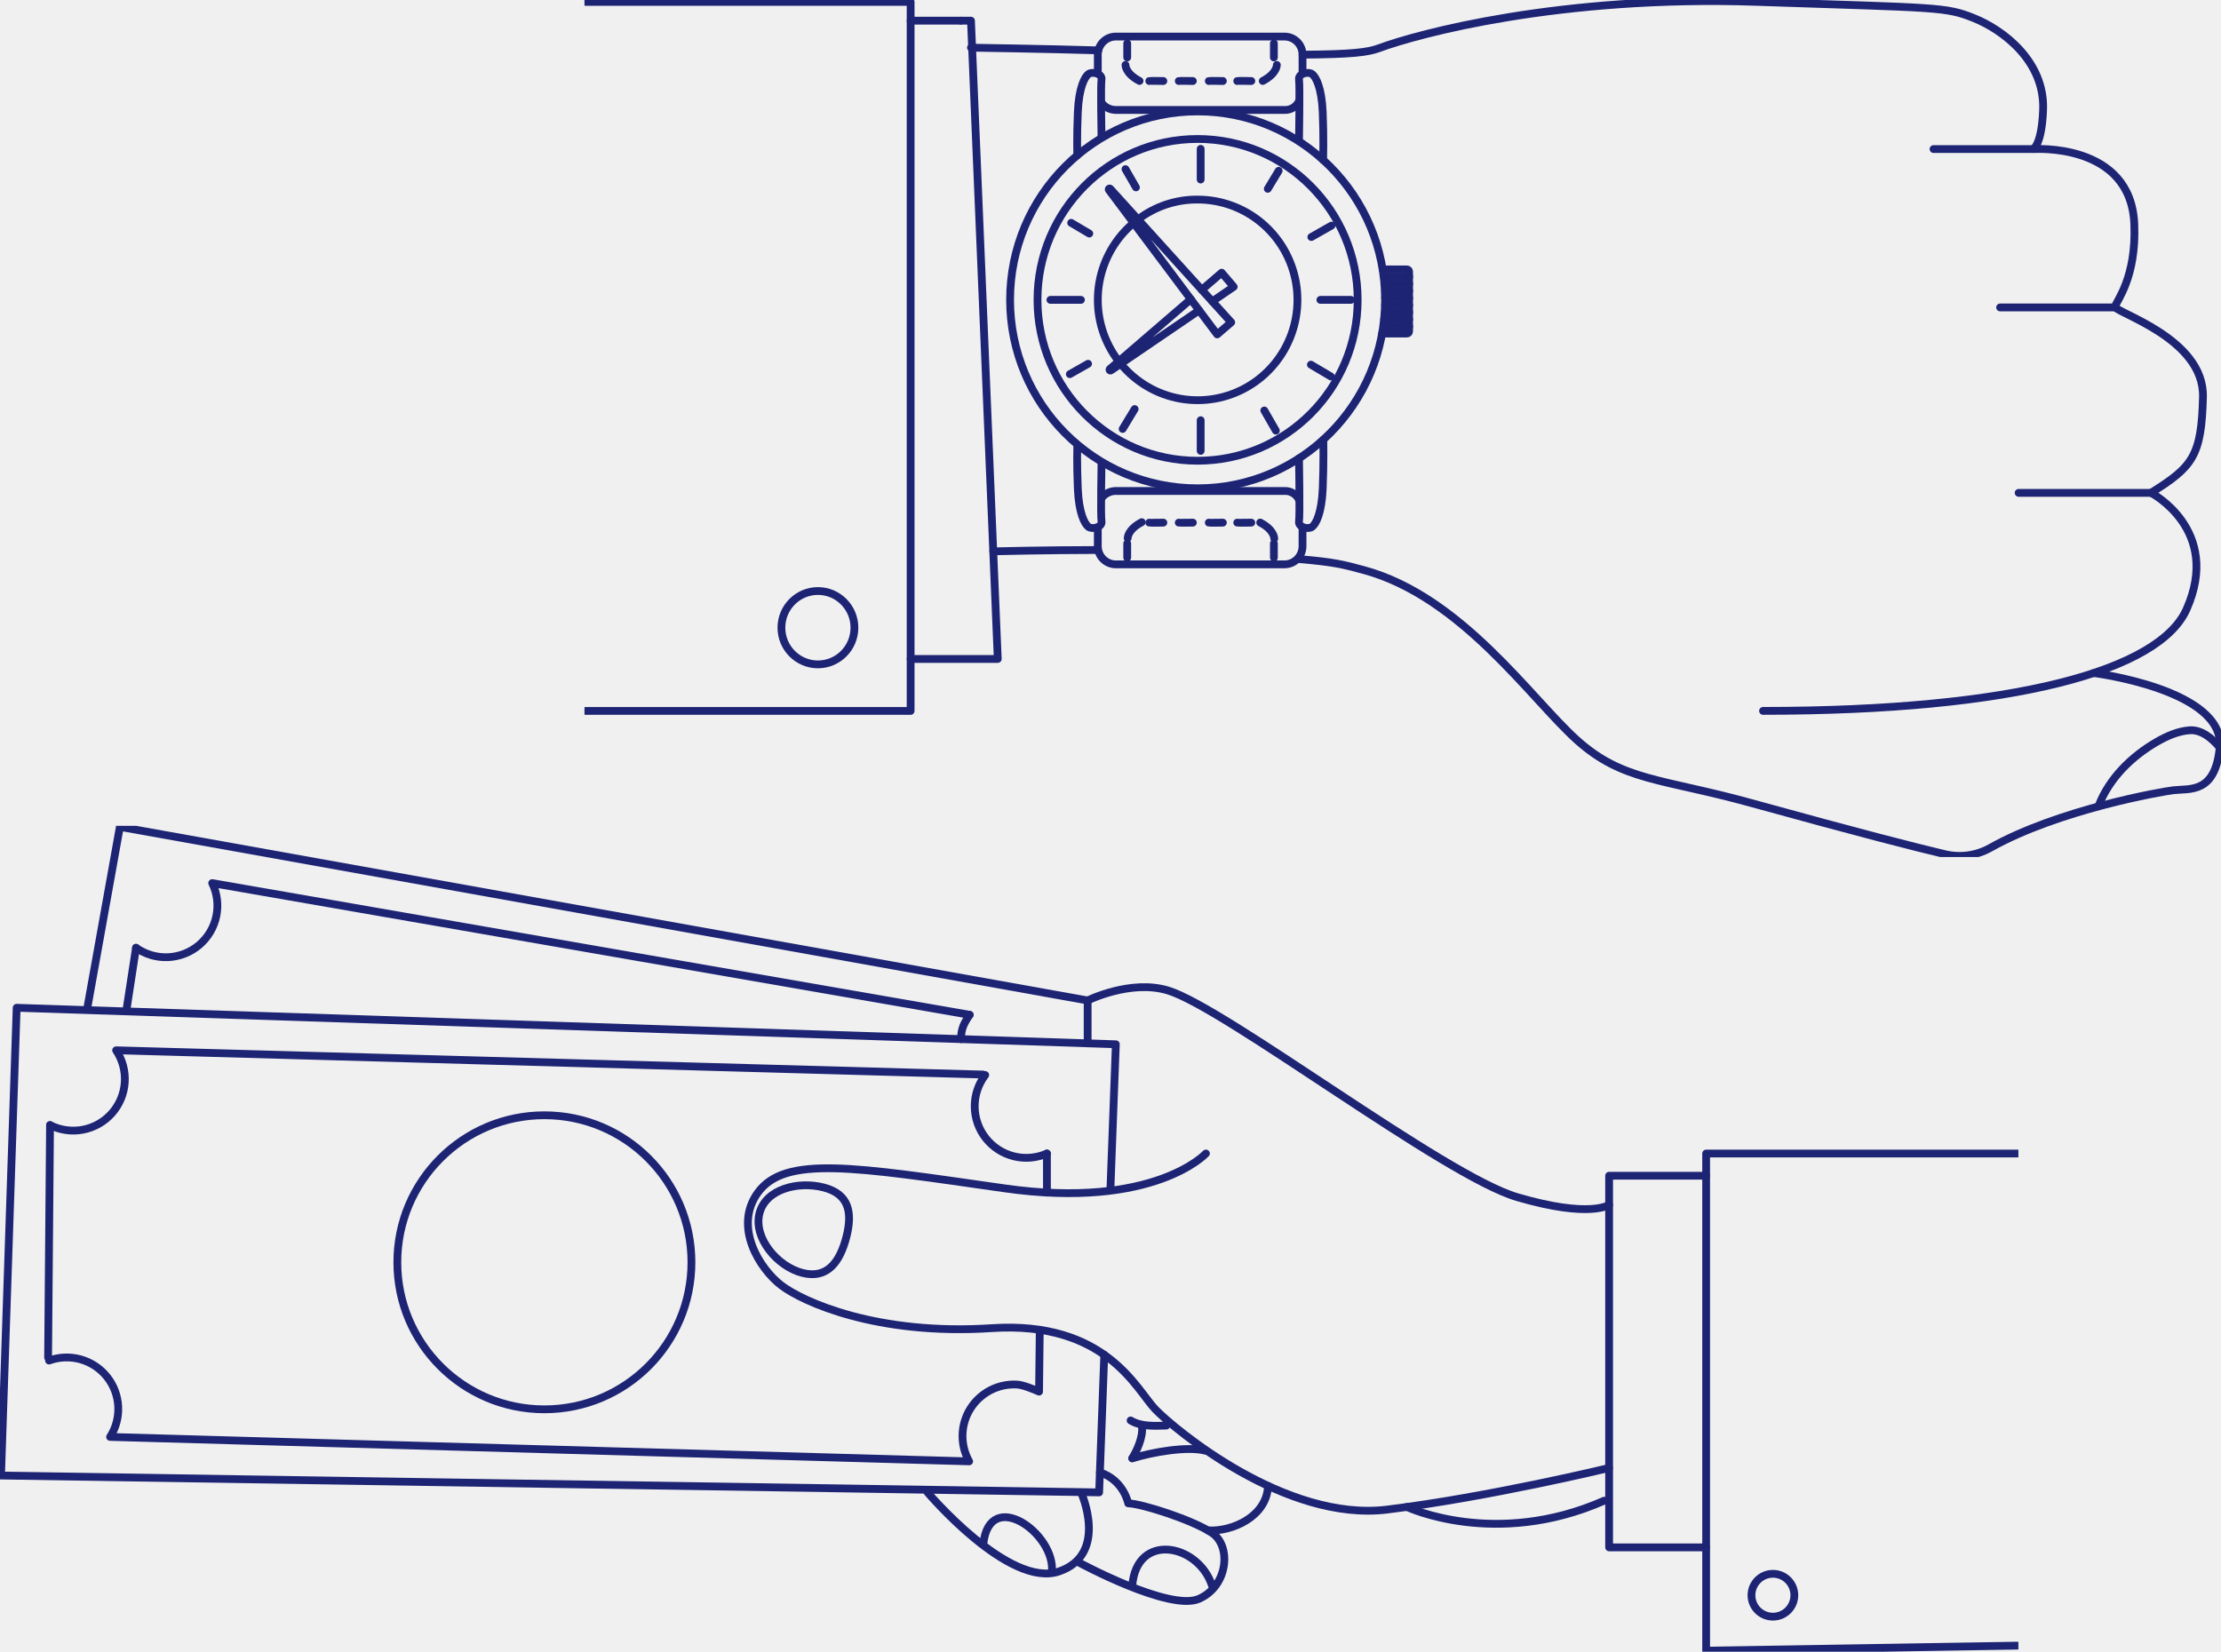
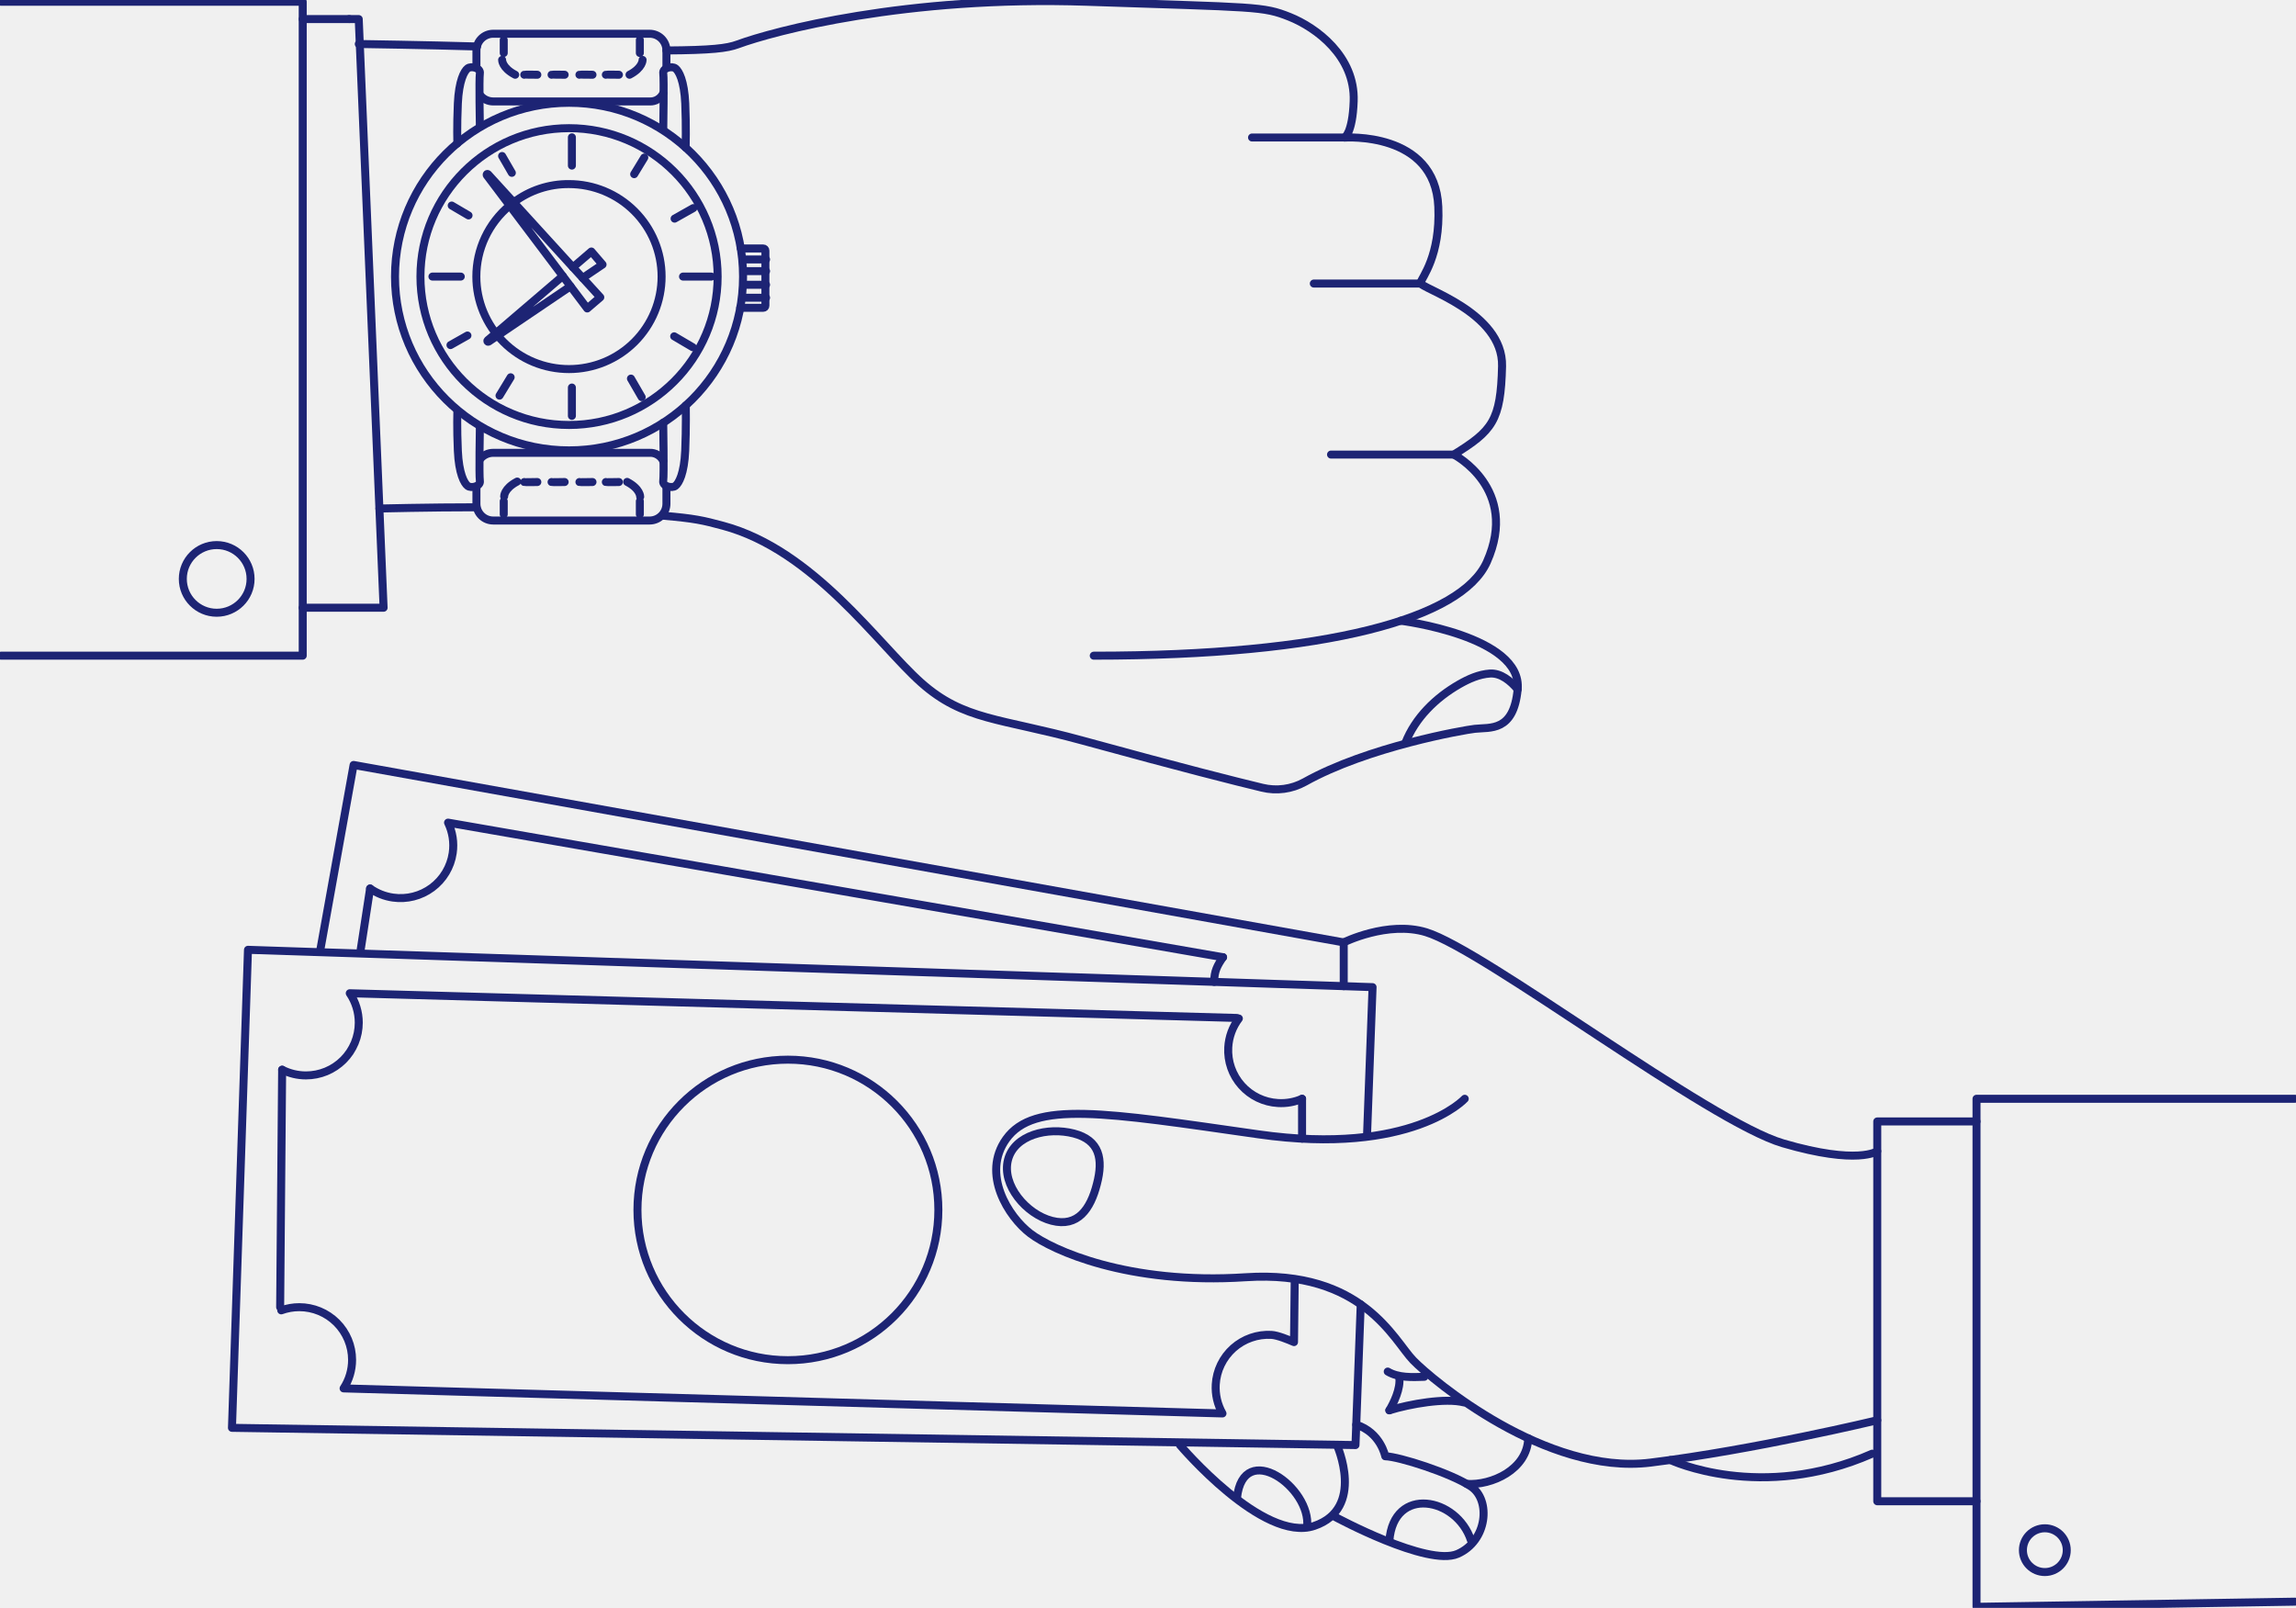
- <svg xmlns="http://www.w3.org/2000/svg" width="285" height="212" viewBox="0 0 285 212" fill="none">
-   <g clip-path="url(#clip0)">
-     <path d="M218.932 150.908H206.483V198.61H218.932" stroke="#1D2474" stroke-linecap="round" stroke-linejoin="round" />
-     <path d="M258.87 148.059H218.933V211.87L258.87 211.222" stroke="#1D2474" stroke-linecap="round" stroke-linejoin="round" />
-     <path d="M227.501 207.504C229.02 207.504 230.251 206.272 230.251 204.754C230.251 203.235 229.02 202.003 227.501 202.003C225.983 202.003 224.751 203.235 224.751 204.754C224.751 206.272 225.983 207.504 227.501 207.504Z" stroke="#1D2474" stroke-linecap="round" stroke-linejoin="round" />
-     <path d="M139.568 128.416C139.568 128.416 145.081 125.669 149.893 127.135C157.247 129.376 185.304 150.905 194.682 153.655C204.06 156.406 206.483 154.641 206.483 154.641" stroke="#1D2474" stroke-linecap="round" stroke-linejoin="round" />
-     <path d="M154.744 148.056C154.744 148.056 148.116 155.272 128.875 152.524C109.633 149.777 100.717 148.243 97.225 153.111C94.086 157.498 97.5 162.874 100.248 164.975C102.995 167.077 112.536 171.443 127.251 170.473C141.965 169.502 145.843 178.404 148.264 180.905C150.684 183.406 164.918 195.375 178.014 193.758C191.11 192.142 206.47 188.421 206.47 188.421" stroke="#1D2474" stroke-linecap="round" stroke-linejoin="round" />
-     <path fill-rule="evenodd" clip-rule="evenodd" d="M108.609 158.764C107.8 161.911 106.209 164.212 102.969 163.385C99.729 162.557 96.647 158.875 97.457 155.728C98.266 152.581 102.461 151.577 105.701 152.418C108.941 153.258 109.418 155.619 108.609 158.764Z" stroke="#1D2474" stroke-linecap="round" stroke-linejoin="round" />
-     <path d="M180.549 193.426C180.549 193.426 191.86 198.789 205.848 192.619" stroke="#1D2474" stroke-linecap="round" stroke-linejoin="round" />
-     <path d="M119.024 191.553C119.024 191.553 129.451 203.897 135.887 201.703C142.323 199.508 138.725 191.553 138.725 191.553" stroke="#1D2474" stroke-linecap="round" stroke-linejoin="round" />
-     <path d="M126.179 198.197C126.973 190.756 135.536 196.9 134.974 201.845" stroke="#1D2474" stroke-linecap="round" stroke-linejoin="round" />
-     <path d="M138.494 200.576C138.494 200.576 150.082 206.858 153.844 205.221C157.606 203.583 158.049 198.439 155.528 196.757C153.006 195.076 146.5 192.995 144.775 192.959C144.775 192.959 144.191 189.965 141.143 188.992" stroke="#1D2474" stroke-linecap="round" stroke-linejoin="round" />
-     <path d="M145.288 203.586C145.807 196.599 153.769 198.114 155.527 203.521" stroke="#1D2474" stroke-linecap="round" stroke-linejoin="round" />
-     <path d="M145.081 182.319C146.406 183.126 148.16 183.025 149.667 182.978L149.553 182.926" stroke="#1D2474" stroke-linecap="round" stroke-linejoin="round" />
-     <path d="M146.531 183.022C146.738 184.467 145.82 186.294 145.288 187.173" stroke="#1D2474" stroke-linecap="round" stroke-linejoin="round" />
-     <path d="M145.288 187.186C147.862 186.387 152.334 185.601 154.627 186.195" stroke="#1D2474" stroke-linecap="round" stroke-linejoin="round" />
-     <path d="M154.991 196.428C158.104 196.643 162.581 194.633 162.711 190.72" stroke="#1D2474" stroke-linecap="round" stroke-linejoin="round" />
-     <path d="M142.495 152.527L143.185 134.036L2.138 129.35L0.13 189.389L141.042 191.553L141.701 173.89" stroke="#1D2474" stroke-linecap="round" stroke-linejoin="round" />
-     <path d="M6.42 144.409C7.727 145.068 9.215 145.276 10.653 144.999C12.09 144.723 13.395 143.978 14.364 142.881C15.333 141.784 15.912 140.397 16.009 138.937C16.106 137.476 15.716 136.025 14.901 134.809L126.148 137.922" stroke="#1D2474" stroke-linecap="round" stroke-linejoin="round" />
-     <path d="M6.42 144.409L6.171 174.235" stroke="#1D2474" stroke-linecap="round" stroke-linejoin="round" />
-     <path d="M134.344 148.059C133 148.645 131.5 148.769 130.079 148.412C128.658 148.054 127.395 147.234 126.49 146.082C125.584 144.929 125.086 143.509 125.075 142.043C125.063 140.577 125.539 139.149 126.426 137.982" stroke="#1D2474" stroke-linecap="round" stroke-linejoin="round" />
-     <path d="M134.341 148.059L134.343 153.072" stroke="#1D2474" stroke-linecap="round" stroke-linejoin="round" />
-     <path d="M133.42 170.981L133.332 178.619C132.642 178.321 131.298 177.755 130.501 177.711C129.316 177.645 128.134 177.898 127.08 178.445C126.026 178.993 125.138 179.813 124.51 180.821C123.883 181.83 123.537 182.988 123.511 184.175C123.485 185.363 123.778 186.535 124.361 187.57L14.126 184.434C14.875 183.268 15.24 181.896 15.168 180.512C15.097 179.128 14.593 177.801 13.728 176.719C12.863 175.636 11.68 174.853 10.345 174.478C9.011 174.104 7.593 174.157 6.291 174.632" stroke="#1D2474" stroke-linecap="round" stroke-linejoin="round" />
-     <path d="M11.21 129.35L15.381 106.13L139.568 128.416V133.917" stroke="#1D2474" stroke-linecap="round" stroke-linejoin="round" />
-     <path d="M17.454 121.65C18.654 122.498 20.101 122.923 21.569 122.858C23.037 122.792 24.441 122.241 25.561 121.29C26.68 120.339 27.452 119.042 27.754 117.604C28.056 116.166 27.872 114.669 27.229 113.348L124.434 130.256" stroke="#1D2474" stroke-linecap="round" stroke-linejoin="round" />
-     <path d="M17.454 121.647L16.269 129.35" stroke="#1D2474" stroke-linecap="round" stroke-linejoin="round" />
-     <path d="M123.32 133.374C123.32 132.023 123.717 131.299 124.433 130.261" stroke="#1D2474" stroke-linecap="round" stroke-linejoin="round" />
-     <path d="M69.857 180.892C80.278 180.892 88.727 172.443 88.727 162.02C88.727 151.597 80.278 143.148 69.857 143.148C59.435 143.148 50.986 151.597 50.986 162.02C50.986 172.443 59.435 180.892 69.857 180.892Z" stroke="#1D2474" stroke-linecap="round" stroke-linejoin="round" />
-   </g>
-   <g clip-path="url(#clip1)">
-     <path d="M75.143 0.241H116.851V91.25H75.143" stroke="#1D2474" stroke-linecap="round" stroke-linejoin="round" />
-     <path d="M123.286 2.651H124.596L128.034 84.578H116.852" stroke="#1D2474" stroke-linecap="round" stroke-linejoin="round" />
-     <path d="M116.852 2.651H123.286" stroke="#1D2474" stroke-linecap="round" stroke-linejoin="round" />
-     <path d="M167.142 7.017C173.368 6.971 175.53 6.73 176.997 6.172C181.976 4.318 200.231 -0.609 225.317 0.236C248.768 1.032 249.626 0.851 253.307 2.332C256.988 3.812 262.396 7.822 262.173 14.075C262.012 18.583 260.9 19.141 260.9 19.141C260.9 19.141 273.438 18.215 273.875 28.768C274.161 35.625 271.587 38.603 271.41 39.345C271.233 40.087 282.872 43.37 282.686 50.956C282.501 58.543 281.365 59.917 276.017 63.255C276.017 63.255 285.114 67.958 280.593 78.178C277.104 86.073 258.498 91.245 226.233 91.245" stroke="#1D2474" stroke-linecap="round" stroke-linejoin="round" />
-     <path d="M124.596 6.118C124.596 6.118 134.188 6.261 140.94 6.466" stroke="#1D2474" stroke-linecap="round" stroke-linejoin="round" />
-     <path d="M140.871 70.595C134.468 70.595 127.456 70.767 127.456 70.767" stroke="#1D2474" stroke-linecap="round" stroke-linejoin="round" />
-     <path d="M268.67 86.386C268.67 86.386 285.544 88.519 284.837 95.933C284.265 101.887 281.022 101.194 278.917 101.427C277.487 101.585 264.129 103.911 255.389 108.83C253.607 109.825 251.519 110.11 249.538 109.629C245.883 108.767 238.61 106.91 224.7 103.066C213.278 99.904 208.259 100.292 202.359 94.993C196.459 89.695 187.55 76.574 175.001 73.168C172.213 72.409 171.086 72.141 166.708 71.762" stroke="#1D2474" stroke-linecap="round" stroke-linejoin="round" />
-     <path d="M269.313 103.388C270.68 99.883 273.512 97.101 276.749 95.226C278.056 94.473 279.477 93.841 280.982 93.734C282.486 93.628 283.862 94.766 284.825 95.933" stroke="#1D2474" stroke-linecap="round" stroke-linejoin="round" />
-     <path d="M276.011 63.261H259.032" stroke="#1D2474" stroke-linecap="round" stroke-linejoin="round" />
-     <path d="M271.47 39.46H256.653" stroke="#1D2474" stroke-linecap="round" stroke-linejoin="round" />
-     <path d="M260.657 19.132H248.11" stroke="#1D2474" stroke-linecap="round" stroke-linejoin="round" />
-     <path d="M153.675 59.138C165.02 59.138 174.217 49.893 174.217 38.488C174.217 27.084 165.02 17.838 153.675 17.838C142.329 17.838 133.132 27.084 133.132 38.488C133.132 49.893 142.329 59.138 153.675 59.138Z" stroke="#1D2474" stroke-linecap="round" stroke-linejoin="round" />
-     <path d="M153.675 62.674C166.963 62.674 177.735 51.846 177.735 38.488C177.735 25.131 166.963 14.302 153.675 14.302C140.387 14.302 129.615 25.131 129.615 38.488C129.615 51.846 140.387 62.674 153.675 62.674Z" stroke="#1D2474" stroke-linecap="round" stroke-linejoin="round" />
-     <path d="M146.03 28.162C148.229 26.485 150.918 25.59 153.678 25.615C156.691 25.614 159.607 26.681 161.915 28.628C164.223 30.576 165.774 33.278 166.296 36.261C166.818 39.244 166.277 42.316 164.768 44.938C163.26 47.56 160.88 49.563 158.048 50.596C155.215 51.629 152.111 51.625 149.282 50.585C146.452 49.545 144.077 47.535 142.576 44.91C141.074 42.284 140.541 39.211 141.07 36.229C141.599 33.247 143.157 30.549 145.47 28.608" stroke="#1D2474" stroke-linecap="round" stroke-linejoin="round" />
-     <path d="M154.07 19.106V23.045" stroke="#1D2474" stroke-linecap="round" stroke-linejoin="round" />
-     <path d="M154.07 53.935V57.873" stroke="#1D2474" stroke-linecap="round" stroke-linejoin="round" />
-     <path d="M173.351 38.488H169.433" stroke="#1D2474" stroke-linecap="round" stroke-linejoin="round" />
-     <path d="M138.707 38.488H134.789" stroke="#1D2474" stroke-linecap="round" stroke-linejoin="round" />
-     <path d="M163.719 55.272L162.235 52.687" stroke="#1D2474" stroke-linecap="round" stroke-linejoin="round" />
-     <path d="M145.767 24.051L144.42 21.708" stroke="#1D2474" stroke-linecap="round" stroke-linejoin="round" />
-     <path d="M170.857 28.955L168.271 30.422" stroke="#1D2474" stroke-linecap="round" stroke-linejoin="round" />
-     <path d="M139.624 46.693L137.282 48.024" stroke="#1D2474" stroke-linecap="round" stroke-linejoin="round" />
-     <path d="M144.06 55.056L145.602 52.506" stroke="#1D2474" stroke-linecap="round" stroke-linejoin="round" />
-     <path d="M162.681 24.235L164.079 21.921" stroke="#1D2474" stroke-linecap="round" stroke-linejoin="round" />
-     <path d="M170.78 48.323L168.214 46.805" stroke="#1D2474" stroke-linecap="round" stroke-linejoin="round" />
-     <path d="M139.779 29.979L137.454 28.602" stroke="#1D2474" stroke-linecap="round" stroke-linejoin="round" />
-     <path d="M153.875 39.834L142.556 47.544C142.544 47.553 142.53 47.56 142.516 47.564C142.501 47.568 142.486 47.569 142.471 47.567C142.456 47.565 142.441 47.56 142.428 47.552C142.415 47.545 142.404 47.535 142.394 47.523C142.385 47.511 142.378 47.497 142.374 47.482C142.371 47.467 142.37 47.452 142.372 47.437C142.374 47.422 142.379 47.407 142.386 47.394C142.394 47.381 142.404 47.369 142.416 47.36L152.809 38.408" stroke="#1D2474" stroke-linecap="round" stroke-linejoin="round" />
-     <path d="M154.212 37.2L156.763 35.001L158.311 36.812L155.559 38.687" stroke="#1D2474" stroke-linecap="round" stroke-linejoin="round" />
-     <path fill-rule="evenodd" clip-rule="evenodd" d="M142.467 24.229L157.993 41.372L156.191 42.924L142.295 24.384C142.275 24.361 142.264 24.331 142.266 24.301C142.267 24.27 142.281 24.241 142.304 24.221C142.327 24.2 142.357 24.189 142.387 24.191C142.418 24.192 142.446 24.206 142.467 24.229Z" stroke="#1D2474" stroke-linecap="round" stroke-linejoin="round" />
-     <path d="M177.426 34.576H180.532C180.608 34.576 180.68 34.606 180.734 34.66C180.788 34.714 180.818 34.787 180.818 34.863V42.528C180.818 42.604 180.788 42.677 180.734 42.731C180.68 42.785 180.608 42.815 180.532 42.815H177.352" stroke="#1D2474" stroke-linecap="round" stroke-linejoin="round" />
-     <path d="M177.618 35.504H180.826" stroke="#1D2474" stroke-linecap="round" stroke-linejoin="round" />
-     <path d="M177.738 36.419H180.826" stroke="#1D2474" stroke-linecap="round" stroke-linejoin="round" />
-     <path d="M177.738 37.333H180.826" stroke="#1D2474" stroke-linecap="round" stroke-linejoin="round" />
-     <path d="M177.738 38.247H180.826" stroke="#1D2474" stroke-linecap="round" stroke-linejoin="round" />
-     <path d="M177.738 39.161H180.826" stroke="#1D2474" stroke-linecap="round" stroke-linejoin="round" />
-     <path d="M177.738 40.075H180.826" stroke="#1D2474" stroke-linecap="round" stroke-linejoin="round" />
-     <path d="M177.618 40.989H180.826" stroke="#1D2474" stroke-linecap="round" stroke-linejoin="round" />
-     <path d="M177.618 41.907H180.826" stroke="#1D2474" stroke-linecap="round" stroke-linejoin="round" />
-     <path d="M166.69 17.965C166.69 17.965 166.807 10.967 166.69 10.203C166.573 9.438 167.888 9.139 168.374 9.51C168.861 9.881 169.596 11.235 169.733 14.397C169.87 17.559 169.787 20.535 169.787 20.535" stroke="#1D2474" stroke-linecap="round" stroke-linejoin="round" />
-     <path d="M141.346 17.626C141.346 17.626 141.223 10.967 141.346 10.203C141.469 9.438 140.148 9.139 139.664 9.51C139.181 9.881 138.443 11.235 138.306 14.397C138.169 17.559 138.237 19.946 138.237 19.946" stroke="#1D2474" stroke-linecap="round" stroke-linejoin="round" />
-     <path d="M166.69 12.98C166.525 13.333 166.26 13.63 165.927 13.831C165.595 14.033 165.21 14.131 164.822 14.113H143.185C142.828 14.112 142.477 14.029 142.158 13.869C141.839 13.71 141.561 13.478 141.346 13.193" stroke="#1D2474" stroke-linecap="round" stroke-linejoin="round" />
-     <path d="M140.871 9.352V7.017C140.873 6.401 141.117 5.81 141.55 5.375C141.984 4.939 142.572 4.693 143.185 4.692H164.828C165.441 4.693 166.029 4.939 166.463 5.375C166.896 5.81 167.14 6.401 167.142 7.017V9.352" stroke="#1D2474" stroke-linecap="round" stroke-linejoin="round" />
-     <path d="M144.646 5.557V7.374" stroke="#1D2474" stroke-linecap="round" stroke-linejoin="round" />
-     <path d="M163.467 5.557V7.374" stroke="#1D2474" stroke-linecap="round" stroke-linejoin="round" />
-     <path d="M163.845 8.334C163.845 8.334 163.876 9.429 162.037 10.39" stroke="#1D2474" stroke-linecap="round" stroke-linejoin="round" />
-     <path d="M144.42 8.334C144.42 8.334 144.383 9.435 146.228 10.39" stroke="#1D2474" stroke-linecap="round" stroke-linejoin="round" />
-     <path d="M158.763 10.398C158.866 10.364 160.57 10.398 160.57 10.398" stroke="#1D2474" stroke-linecap="round" stroke-linejoin="round" />
-     <path d="M155.113 10.398C155.216 10.364 156.921 10.398 156.921 10.398" stroke="#1D2474" stroke-linecap="round" stroke-linejoin="round" />
-     <path d="M151.261 10.398C151.364 10.364 153.069 10.398 153.069 10.398" stroke="#1D2474" stroke-linecap="round" stroke-linejoin="round" />
-     <path d="M147.475 10.398C147.578 10.364 149.283 10.398 149.283 10.398" stroke="#1D2474" stroke-linecap="round" stroke-linejoin="round" />
-     <path d="M166.69 58.834C166.69 58.834 166.813 66.159 166.69 66.923C166.567 67.688 167.888 67.99 168.375 67.619C168.861 67.248 169.596 65.894 169.733 62.732C169.87 59.57 169.813 56.422 169.813 56.422" stroke="#1D2474" stroke-linecap="round" stroke-linejoin="round" />
-     <path d="M141.346 59.503C141.346 59.503 141.223 66.159 141.346 66.923C141.469 67.688 140.148 67.99 139.664 67.619C139.181 67.248 138.443 65.894 138.306 62.732C138.169 59.57 138.237 57.183 138.237 57.183" stroke="#1D2474" stroke-linecap="round" stroke-linejoin="round" />
-     <path d="M166.69 64.149C166.525 63.796 166.26 63.499 165.927 63.298C165.595 63.096 165.21 62.998 164.822 63.017H143.185C142.828 63.017 142.477 63.1 142.158 63.26C141.839 63.419 141.561 63.651 141.346 63.936" stroke="#1D2474" stroke-linecap="round" stroke-linejoin="round" />
-     <path d="M140.871 67.777V70.112C140.873 70.728 141.117 71.319 141.55 71.754C141.984 72.19 142.572 72.436 143.185 72.437H164.828C165.441 72.436 166.029 72.19 166.463 71.754C166.896 71.319 167.14 70.728 167.142 70.112V67.777" stroke="#1D2474" stroke-linecap="round" stroke-linejoin="round" />
-     <path d="M144.646 71.572V69.755" stroke="#1D2474" stroke-linecap="round" stroke-linejoin="round" />
-     <path d="M163.467 71.572V69.755" stroke="#1D2474" stroke-linecap="round" stroke-linejoin="round" />
-     <path d="M163.513 69.126C163.513 69.126 163.547 68.03 161.708 67.07" stroke="#1D2474" stroke-linecap="round" stroke-linejoin="round" />
-     <path d="M144.704 69.079C144.704 69.079 144.669 67.984 146.511 67.024" stroke="#1D2474" stroke-linecap="round" stroke-linejoin="round" />
-     <path d="M158.763 67.082C158.866 67.116 160.57 67.082 160.57 67.082" stroke="#1D2474" stroke-linecap="round" stroke-linejoin="round" />
-     <path d="M155.113 67.082C155.216 67.116 156.921 67.082 156.921 67.082" stroke="#1D2474" stroke-linecap="round" stroke-linejoin="round" />
-     <path d="M151.261 67.082C151.364 67.116 153.069 67.082 153.069 67.082" stroke="#1D2474" stroke-linecap="round" stroke-linejoin="round" />
-     <path d="M147.475 67.082C147.578 67.116 149.283 67.082 149.283 67.082" stroke="#1D2474" stroke-linecap="round" stroke-linejoin="round" />
-     <path d="M104.957 85.276C107.544 85.276 109.641 83.168 109.641 80.567C109.641 77.967 107.544 75.858 104.957 75.858C102.37 75.858 100.272 77.967 100.272 80.567C100.272 83.168 102.37 85.276 104.957 85.276Z" stroke="#1D2474" stroke-linecap="round" stroke-linejoin="round" />
+ <svg xmlns="http://www.w3.org/2000/svg" width="287" height="201" viewBox="0 0 287 201" fill="none">
+   <g clip-path="url(#clip0_199:8835)">
+     <path d="M0.133 0.22H37.84V81.965H0.133" stroke="#1D2474" stroke-linecap="round" stroke-linejoin="round" />
+     <path d="M43.656 2.384H44.841L47.949 75.972H37.84" stroke="#1D2474" stroke-linecap="round" stroke-linejoin="round" />
+     <path d="M37.84 2.384H43.656" stroke="#1D2474" stroke-linecap="round" stroke-linejoin="round" />
+     <path d="M83.302 6.309C88.932 6.27 90.884 6.044 92.212 5.549C96.72 3.886 113.215 -0.543 135.886 0.223C157.102 0.938 157.855 0.774 161.191 2.106C164.527 3.438 169.412 7.038 169.21 12.652C169.067 16.702 168.059 17.203 168.059 17.203C168.059 17.203 179.394 16.371 179.789 25.85C180.054 32.008 177.728 34.683 177.561 35.351C177.394 36.018 187.922 38.956 187.758 45.781C187.593 52.606 186.562 53.83 181.727 56.828C181.727 56.828 189.948 61.066 185.867 70.23C182.711 77.323 165.893 81.966 136.719 81.966" stroke="#1D2474" stroke-linecap="round" stroke-linejoin="round" />
+     <path d="M44.849 5.499C44.849 5.499 53.521 5.629 59.626 5.811" stroke="#1D2474" stroke-linecap="round" stroke-linejoin="round" />
+     <path d="M59.554 63.415C53.765 63.415 47.427 63.569 47.427 63.569" stroke="#1D2474" stroke-linecap="round" stroke-linejoin="round" />
+     <path d="M175.092 77.598C175.092 77.598 190.338 79.513 189.707 86.174C189.2 91.521 186.259 90.899 184.355 91.108C183.058 91.251 170.987 93.338 163.084 97.759C161.469 98.654 159.575 98.91 157.78 98.474C154.476 97.679 147.905 96.032 135.327 92.581C125 89.747 120.476 90.088 115.13 85.329C109.783 80.569 101.74 68.783 90.395 65.729C87.876 65.049 86.858 64.81 82.888 64.469" stroke="#1D2474" stroke-linecap="round" stroke-linejoin="round" />
+     <path d="M175.673 92.869C176.909 89.723 179.47 87.22 182.406 85.54C183.589 84.862 184.872 84.293 186.233 84.198C187.593 84.102 188.837 85.125 189.707 86.174" stroke="#1D2474" stroke-linecap="round" stroke-linejoin="round" />
+     <path d="M181.73 56.825H166.378" stroke="#1D2474" stroke-linecap="round" stroke-linejoin="round" />
+     <path d="M177.622 35.445H164.227" stroke="#1D2474" stroke-linecap="round" stroke-linejoin="round" />
+     <path d="M167.847 17.189H156.505" stroke="#1D2474" stroke-linecap="round" stroke-linejoin="round" />
+     <path d="M71.13 53.125C81.388 53.125 89.704 44.819 89.704 34.574C89.704 24.329 81.388 16.023 71.13 16.023C60.871 16.023 52.556 24.329 52.556 34.574C52.556 44.819 60.871 53.125 71.13 53.125Z" stroke="#1D2474" stroke-linecap="round" stroke-linejoin="round" />
+     <path d="M71.13 56.301C83.144 56.301 92.883 46.574 92.883 34.575C92.883 22.576 83.144 12.849 71.13 12.849C59.115 12.849 49.376 22.576 49.376 34.575C49.376 46.574 59.115 56.301 71.13 56.301Z" stroke="#1D2474" stroke-linecap="round" stroke-linejoin="round" />
+     <path d="M64.208 25.302C66.195 23.795 68.627 22.99 71.122 23.013C74.192 23.013 77.137 24.231 79.309 26.4C81.48 28.569 82.7 31.51 82.7 34.577C82.7 36.095 82.4 37.599 81.819 39.002C81.237 40.404 80.384 41.679 79.309 42.753C78.233 43.826 76.957 44.678 75.552 45.259C74.148 45.839 72.642 46.138 71.122 46.138C69.601 46.138 68.096 45.839 66.691 45.259C65.286 44.678 64.01 43.826 62.935 42.753C61.86 41.679 61.007 40.404 60.425 39.002C59.843 37.599 59.544 36.095 59.544 34.577C59.542 32.883 59.913 31.21 60.632 29.676C61.351 28.142 62.399 26.785 63.702 25.701" stroke="#1D2474" stroke-linecap="round" stroke-linejoin="round" />
+     <path d="M71.487 17.165V20.701" stroke="#1D2474" stroke-linecap="round" stroke-linejoin="round" />
+     <path d="M71.487 48.447V51.986" stroke="#1D2474" stroke-linecap="round" stroke-linejoin="round" />
+     <path d="M88.919 34.574H85.378" stroke="#1D2474" stroke-linecap="round" stroke-linejoin="round" />
+     <path d="M57.597 34.574H54.054" stroke="#1D2474" stroke-linecap="round" stroke-linejoin="round" />
+     <path d="M80.21 49.647L78.868 47.327" stroke="#1D2474" stroke-linecap="round" stroke-linejoin="round" />
+     <path d="M63.98 21.607L62.763 19.501" stroke="#1D2474" stroke-linecap="round" stroke-linejoin="round" />
+     <path d="M86.664 26.012L84.325 27.331" stroke="#1D2474" stroke-linecap="round" stroke-linejoin="round" />
+     <path d="M58.429 41.942L56.31 43.139" stroke="#1D2474" stroke-linecap="round" stroke-linejoin="round" />
+     <path d="M62.439 49.457L63.831 47.163" stroke="#1D2474" stroke-linecap="round" stroke-linejoin="round" />
+     <path d="M79.271 21.771L80.536 19.694" stroke="#1D2474" stroke-linecap="round" stroke-linejoin="round" />
+     <path d="M86.593 43.407L84.272 42.043" stroke="#1D2474" stroke-linecap="round" stroke-linejoin="round" />
+     <path d="M58.567 26.931L56.464 25.694" stroke="#1D2474" stroke-linecap="round" stroke-linejoin="round" />
+     <path d="M71.312 35.787L61.076 42.711C61.054 42.725 61.027 42.73 61.002 42.726C60.976 42.721 60.953 42.707 60.937 42.686C60.921 42.666 60.914 42.639 60.916 42.614C60.919 42.587 60.932 42.563 60.951 42.546L70.347 34.508" stroke="#1D2474" stroke-linecap="round" stroke-linejoin="round" />
+     <path d="M71.617 33.417L73.922 31.441L75.319 33.07L72.834 34.752" stroke="#1D2474" stroke-linecap="round" stroke-linejoin="round" />
+     <path fill-rule="evenodd" clip-rule="evenodd" d="M60.996 21.769L75.036 37.165L73.405 38.561L60.843 21.896C60.83 21.875 60.825 21.851 60.829 21.826C60.833 21.803 60.845 21.781 60.864 21.765C60.883 21.75 60.907 21.742 60.931 21.742C60.955 21.743 60.979 21.752 60.996 21.769Z" stroke="#1D2474" stroke-linecap="round" stroke-linejoin="round" />
+     <path d="M92.602 31.062H95.41C95.481 31.062 95.548 31.09 95.598 31.14C95.648 31.19 95.676 31.257 95.676 31.327V38.214C95.676 38.284 95.648 38.351 95.598 38.401C95.548 38.451 95.481 38.478 95.41 38.478H92.536" stroke="#1D2474" stroke-linecap="round" stroke-linejoin="round" />
+     <path d="M92.856 32.435H95.758" stroke="#1D2474" stroke-linecap="round" stroke-linejoin="round" />
+     <path d="M92.965 33.894H95.758" stroke="#1D2474" stroke-linecap="round" stroke-linejoin="round" />
+     <path d="M92.965 35.597H95.758" stroke="#1D2474" stroke-linecap="round" stroke-linejoin="round" />
+     <path d="M92.856 37.218H95.758" stroke="#1D2474" stroke-linecap="round" stroke-linejoin="round" />
+     <path d="M82.907 16.143C82.907 16.143 83.013 9.858 82.907 9.17C82.8 8.481 83.991 8.214 84.429 8.547C84.866 8.881 85.532 10.086 85.657 12.939C85.781 15.791 85.707 18.45 85.707 18.45" stroke="#1D2474" stroke-linecap="round" stroke-linejoin="round" />
+     <path d="M59.983 15.836C59.983 15.836 59.872 9.858 59.983 9.17C60.095 8.481 58.899 8.214 58.461 8.547C58.023 8.881 57.358 10.086 57.231 12.939C57.103 15.791 57.17 17.921 57.17 17.921" stroke="#1D2474" stroke-linecap="round" stroke-linejoin="round" />
+     <path d="M82.901 11.662C82.752 11.98 82.512 12.246 82.211 12.428C81.911 12.609 81.563 12.698 81.212 12.682H61.646C61.324 12.681 61.006 12.606 60.718 12.463C60.43 12.32 60.178 12.112 59.983 11.855" stroke="#1D2474" stroke-linecap="round" stroke-linejoin="round" />
+     <path d="M59.554 8.403V6.309C59.555 5.755 59.776 5.224 60.168 4.832C60.56 4.441 61.092 4.22 61.646 4.219H81.212C81.766 4.22 82.298 4.441 82.69 4.832C83.082 5.224 83.303 5.755 83.304 6.309V8.403" stroke="#1D2474" stroke-linecap="round" stroke-linejoin="round" />
+     <path d="M62.967 4.995V6.627" stroke="#1D2474" stroke-linecap="round" stroke-linejoin="round" />
+     <path d="M79.981 4.995V6.627" stroke="#1D2474" stroke-linecap="round" stroke-linejoin="round" />
+     <path d="M80.324 7.49C80.324 7.49 80.353 8.476 78.69 9.344" stroke="#1D2474" stroke-linecap="round" stroke-linejoin="round" />
+     <path d="M62.765 7.49C62.765 7.49 62.733 8.476 64.399 9.344" stroke="#1D2474" stroke-linecap="round" stroke-linejoin="round" />
+     <path d="M75.731 9.344C75.823 9.312 77.364 9.344 77.364 9.344" stroke="#1D2474" stroke-linecap="round" stroke-linejoin="round" />
+     <path d="M72.429 9.344C72.522 9.312 74.062 9.344 74.062 9.344" stroke="#1D2474" stroke-linecap="round" stroke-linejoin="round" />
+     <path d="M68.947 9.344C69.04 9.312 70.58 9.344 70.58 9.344" stroke="#1D2474" stroke-linecap="round" stroke-linejoin="round" />
+     <path d="M65.534 9.344C65.626 9.312 67.167 9.344 67.167 9.344" stroke="#1D2474" stroke-linecap="round" stroke-linejoin="round" />
+     <path d="M82.901 52.849C82.901 52.849 83.013 59.431 82.901 60.117C82.79 60.803 83.986 61.076 84.424 60.742C84.861 60.408 85.527 59.2 85.651 56.35C85.776 53.501 85.726 50.683 85.726 50.683" stroke="#1D2474" stroke-linecap="round" stroke-linejoin="round" />
+     <path d="M59.983 53.454C59.983 53.454 59.872 59.431 59.983 60.117C60.095 60.803 58.899 61.076 58.461 60.742C58.023 60.409 57.358 59.201 57.231 56.351C57.103 53.501 57.17 51.369 57.17 51.369" stroke="#1D2474" stroke-linecap="round" stroke-linejoin="round" />
+     <path d="M82.901 57.625C82.752 57.307 82.512 57.041 82.211 56.86C81.91 56.679 81.563 56.591 81.212 56.607H61.646C61.324 56.607 61.006 56.682 60.718 56.825C60.429 56.969 60.178 57.177 59.983 57.434" stroke="#1D2474" stroke-linecap="round" stroke-linejoin="round" />
+     <path d="M59.554 60.883V62.98C59.555 63.534 59.776 64.065 60.168 64.457C60.56 64.848 61.092 65.069 61.646 65.07H81.212C81.766 65.069 82.298 64.848 82.69 64.457C83.082 64.065 83.303 63.534 83.304 62.98V60.883" stroke="#1D2474" stroke-linecap="round" stroke-linejoin="round" />
+     <path d="M62.967 64.291V62.657" stroke="#1D2474" stroke-linecap="round" stroke-linejoin="round" />
+     <path d="M79.981 64.291V62.657" stroke="#1D2474" stroke-linecap="round" stroke-linejoin="round" />
+     <path d="M80.024 62.095C80.024 62.095 80.055 61.11 78.39 60.241" stroke="#1D2474" stroke-linecap="round" stroke-linejoin="round" />
+     <path d="M63.02 62.053C63.02 62.053 62.988 61.068 64.654 60.199" stroke="#1D2474" stroke-linecap="round" stroke-linejoin="round" />
+     <path d="M75.731 60.258C75.823 60.29 77.364 60.258 77.364 60.258" stroke="#1D2474" stroke-linecap="round" stroke-linejoin="round" />
+     <path d="M72.429 60.258C72.522 60.29 74.062 60.258 74.062 60.258" stroke="#1D2474" stroke-linecap="round" stroke-linejoin="round" />
+     <path d="M68.947 60.258C69.04 60.29 70.58 60.258 70.58 60.258" stroke="#1D2474" stroke-linecap="round" stroke-linejoin="round" />
+     <path d="M65.534 60.258C65.626 60.29 67.167 60.258 67.167 60.258" stroke="#1D2474" stroke-linecap="round" stroke-linejoin="round" />
+     <path d="M27.087 76.599C29.426 76.599 31.322 74.705 31.322 72.369C31.322 70.033 29.426 68.14 27.087 68.14C24.748 68.14 22.852 70.033 22.852 72.369C22.852 74.705 24.748 76.599 27.087 76.599Z" stroke="#1D2474" stroke-linecap="round" stroke-linejoin="round" />
+     <path d="M247.065 140.191H234.657V187.67H247.065" stroke="#1D2474" stroke-linecap="round" stroke-linejoin="round" />
+     <path d="M286.867 137.357H247.065V200.867L286.867 200.224" stroke="#1D2474" stroke-linecap="round" stroke-linejoin="round" />
+     <path d="M255.604 196.521C257.117 196.521 258.344 195.296 258.344 193.785C258.344 192.274 257.117 191.049 255.604 191.049C254.091 191.049 252.865 192.274 252.865 193.785C252.865 195.296 254.091 196.521 255.604 196.521Z" stroke="#1D2474" stroke-linecap="round" stroke-linejoin="round" />
+     <path d="M167.966 117.808C167.966 117.808 173.461 115.075 178.258 116.534C185.586 118.767 213.547 140.194 222.895 142.93C232.243 145.666 234.657 143.91 234.657 143.91" stroke="#1D2474" stroke-linecap="round" stroke-linejoin="round" />
+     <path d="M183.093 137.357C183.093 137.357 176.484 144.538 157.309 141.802C138.133 139.066 129.246 137.543 125.775 142.387C122.646 146.754 126.04 152.102 128.787 154.194C131.535 156.287 141.034 160.633 155.699 159.666C170.364 158.7 174.23 167.562 176.649 170.051C179.067 172.541 193.247 184.452 206.3 182.841C219.353 181.231 234.659 177.544 234.659 177.544" stroke="#1D2474" stroke-linecap="round" stroke-linejoin="round" />
+     <path fill-rule="evenodd" clip-rule="evenodd" d="M137.111 148.015C136.316 151.146 134.725 153.442 131.489 152.613C128.254 151.784 125.191 148.124 125.997 144.993C126.803 141.863 130.983 140.864 134.218 141.696C137.453 142.528 137.931 144.885 137.111 148.015Z" stroke="#1D2474" stroke-linecap="round" stroke-linejoin="round" />
+     <path d="M208.809 182.518C208.809 182.518 220.082 187.858 234.023 181.724" stroke="#1D2474" stroke-linecap="round" stroke-linejoin="round" />
+     <path d="M147.491 180.648C147.491 180.648 157.881 192.935 164.286 190.75C170.69 188.565 167.118 180.648 167.118 180.648" stroke="#1D2474" stroke-linecap="round" stroke-linejoin="round" />
+     <path d="M154.622 187.262C155.418 179.846 163.949 185.98 163.387 190.893" stroke="#1D2474" stroke-linecap="round" stroke-linejoin="round" />
+     <path d="M166.895 189.63C166.895 189.63 178.447 195.88 182.194 194.252C185.941 192.623 186.387 187.503 183.873 185.829C181.359 184.155 174.875 182.084 173.156 182.047C173.156 182.047 172.573 179.067 169.531 178.101" stroke="#1D2474" stroke-linecap="round" stroke-linejoin="round" />
+     <path d="M173.668 192.625C174.198 185.67 182.12 187.18 183.873 192.559" stroke="#1D2474" stroke-linecap="round" stroke-linejoin="round" />
+     <path d="M173.467 171.458C174.793 172.253 176.535 172.163 178.036 172.115L177.922 172.062" stroke="#1D2474" stroke-linecap="round" stroke-linejoin="round" />
+     <path d="M174.907 172.16C175.113 173.598 174.196 175.413 173.668 176.302" stroke="#1D2474" stroke-linecap="round" stroke-linejoin="round" />
+     <path d="M173.668 176.302C176.232 175.507 180.69 174.726 182.984 175.314" stroke="#1D2474" stroke-linecap="round" stroke-linejoin="round" />
+     <path d="M183.34 185.5C186.44 185.715 190.905 183.712 191.03 179.806" stroke="#1D2474" stroke-linecap="round" stroke-linejoin="round" />
+     <path d="M170.884 141.802L171.571 123.402L30.998 118.735L28.996 178.492L169.436 180.646L170.091 163.067" stroke="#1D2474" stroke-linecap="round" stroke-linejoin="round" />
+     <path d="M35.268 133.726C36.191 134.195 37.212 134.438 38.248 134.436C39.115 134.436 39.972 134.266 40.773 133.936C41.574 133.605 42.301 133.119 42.914 132.508C43.526 131.896 44.012 131.17 44.344 130.371C44.675 129.571 44.846 128.714 44.846 127.849C44.848 126.536 44.456 125.253 43.719 124.165L154.593 127.253" stroke="#1D2474" stroke-linecap="round" stroke-linejoin="round" />
+     <path d="M35.268 133.724L35.019 163.409" stroke="#1D2474" stroke-linecap="round" stroke-linejoin="round" />
+     <path d="M162.761 137.36C161.811 137.772 160.777 137.954 159.743 137.89C157.996 137.79 156.361 137.002 155.196 135.698C154.031 134.394 153.433 132.682 153.532 130.938C153.603 129.627 154.065 128.368 154.858 127.322" stroke="#1D2474" stroke-linecap="round" stroke-linejoin="round" />
+     <path d="M162.758 137.357V142.345" stroke="#1D2474" stroke-linecap="round" stroke-linejoin="round" />
+     <path d="M161.838 160.175L161.751 167.774C161.061 167.48 159.724 166.918 158.932 166.873C158.067 166.823 157.2 166.944 156.382 167.229C155.564 167.514 154.81 167.956 154.163 168.532C153.517 169.108 152.99 169.805 152.613 170.585C152.236 171.364 152.017 172.209 151.968 173.073C151.895 174.336 152.188 175.593 152.811 176.694L42.95 173.563C43.642 172.503 44.011 171.264 44.011 169.998C44.011 168.251 43.316 166.575 42.079 165.339C40.841 164.103 39.163 163.409 37.413 163.409C36.643 163.408 35.878 163.542 35.154 163.806" stroke="#1D2474" stroke-linecap="round" stroke-linejoin="round" />
+     <path d="M40.041 118.736L44.199 95.627L167.966 117.809V123.281" stroke="#1D2474" stroke-linecap="round" stroke-linejoin="round" />
+     <path d="M46.263 111.073C47.11 111.669 48.086 112.056 49.111 112.204C50.841 112.456 52.6 112.012 54.003 110.969C55.405 109.926 56.336 108.37 56.589 106.642C56.78 105.344 56.577 104.018 56.006 102.836L152.883 119.665" stroke="#1D2474" stroke-linecap="round" stroke-linejoin="round" />
+     <path d="M46.263 111.07L45.083 118.735" stroke="#1D2474" stroke-linecap="round" stroke-linejoin="round" />
+     <path d="M151.774 122.745C151.774 121.397 152.169 120.685 152.882 119.654" stroke="#1D2474" stroke-linecap="round" stroke-linejoin="round" />
+     <path d="M98.489 170.035C108.876 170.035 117.296 161.625 117.296 151.251C117.296 140.878 108.876 132.468 98.489 132.468C88.102 132.468 79.682 140.878 79.682 151.251C79.682 161.625 88.102 170.035 98.489 170.035Z" stroke="#1D2474" stroke-linecap="round" stroke-linejoin="round" />
  </g>
  <defs>
-     <clipPath id="clip0">
-       <rect width="259" height="106" fill="white" transform="translate(0 106)" />
-     </clipPath>
-     <clipPath id="clip1">
-       <rect width="210" height="110" fill="white" transform="translate(75)" />
+     <clipPath id="clip0_199:8835">
+       <rect width="287" height="201" fill="white" />
    </clipPath>
  </defs>
</svg>
